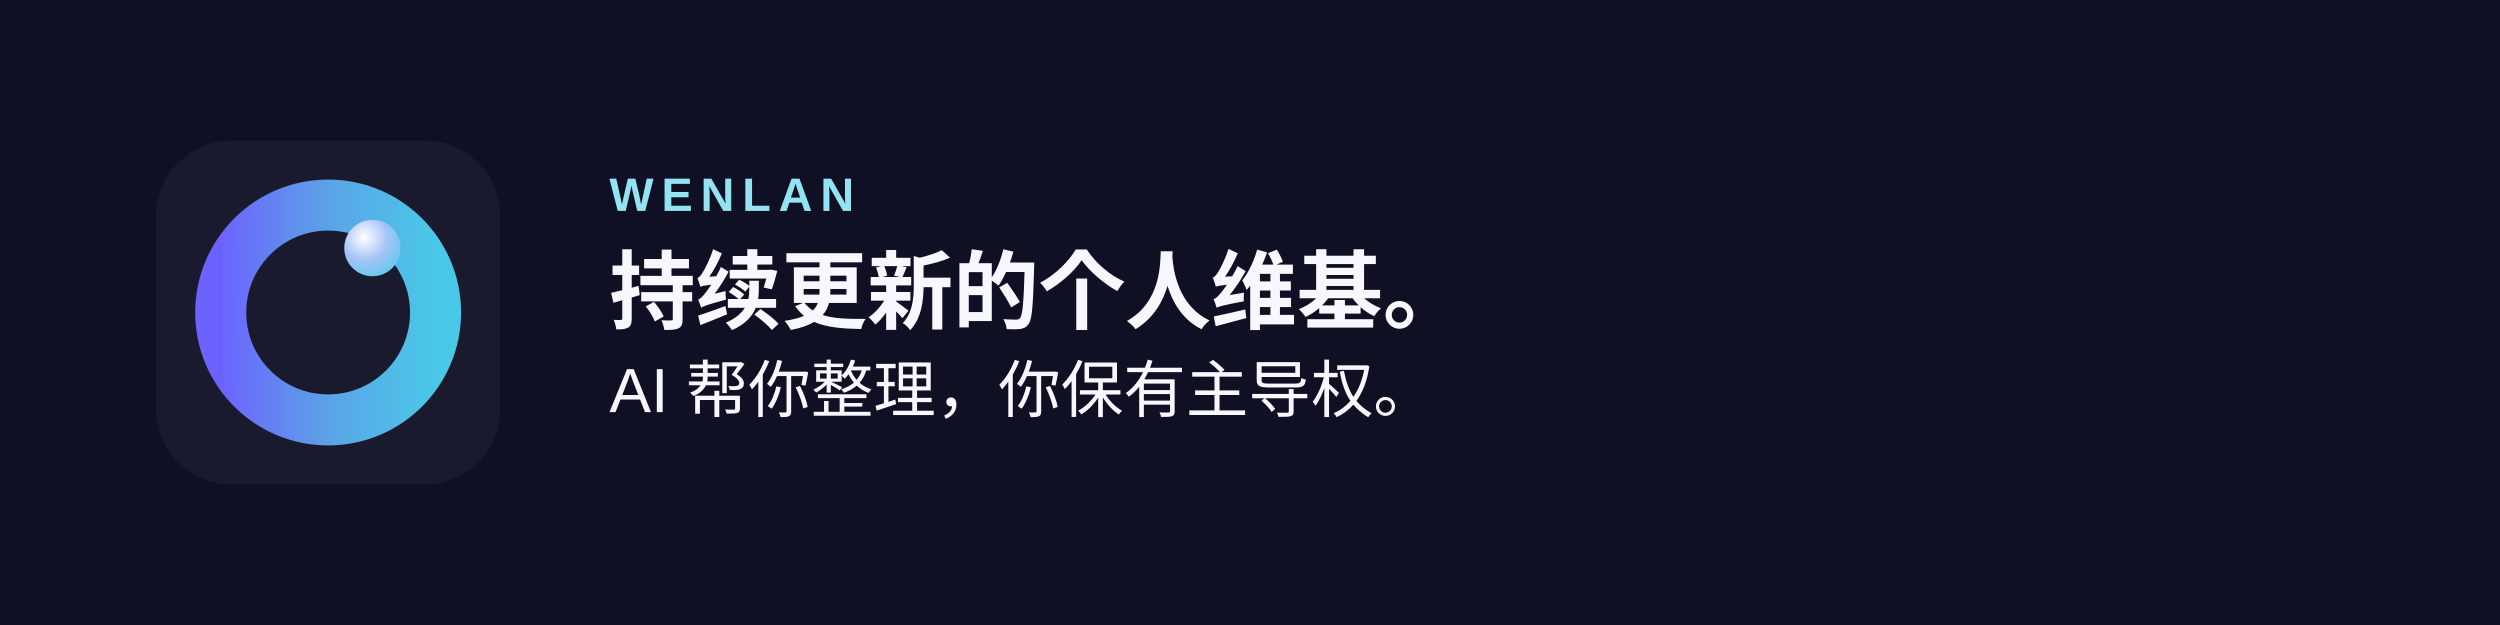
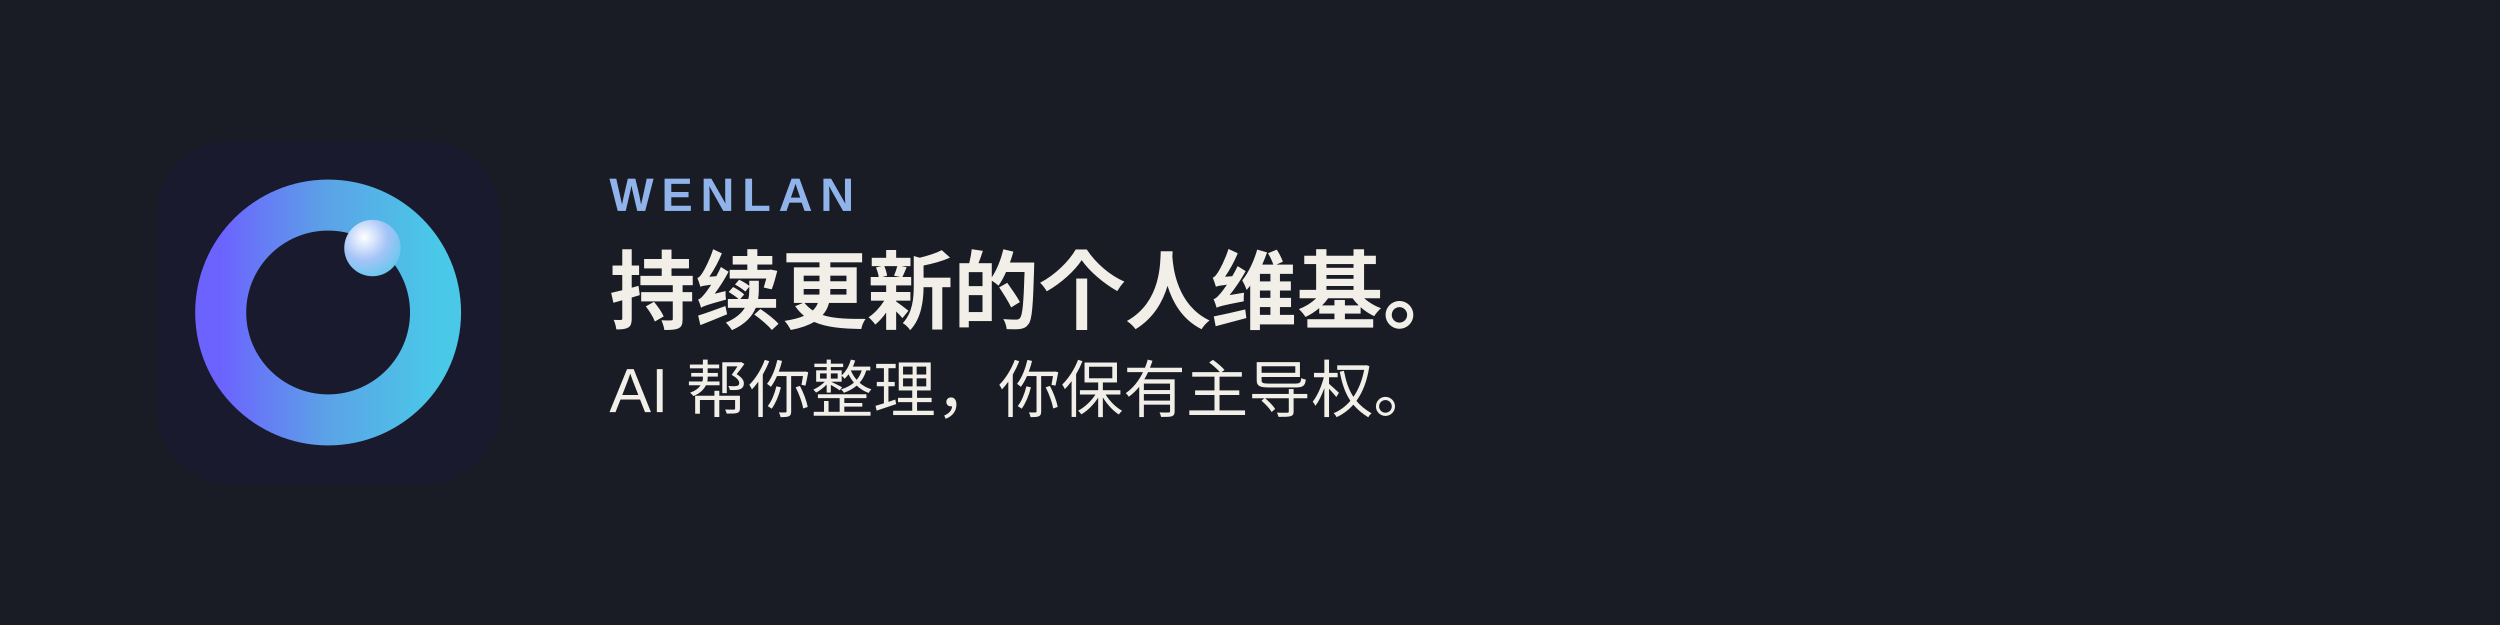
<svg xmlns="http://www.w3.org/2000/svg" width="1280" height="320" viewBox="0 0 1280 320" fill="none" role="img" aria-labelledby="title desc">
-   <rect width="1280" height="320" fill="#101024" />
+   <rect width="1280" height="320" fill="#191C24" />
  <g transform="translate(80 72) scale(0.34375)">
    <rect width="512" height="512" rx="112" fill="#1A1A2E" />
    <circle cx="256" cy="256" r="160" fill="none" stroke="url(#banner-zh-Hans-desktop-ring)" stroke-width="76" />
    <circle cx="322" cy="160" r="42" fill="url(#banner-zh-Hans-desktop-orb)" />
  </g>
-   <text x="312" y="108" fill="#93E3F2" font-family="Arial, &quot;PingFang SC&quot;, sans-serif" font-size="24" font-weight="700" text-anchor="start" letter-spacing="4">WENLAN</text>
-   <text x="312" y="165" fill="#F7F8FF" font-family="Arial, &quot;PingFang SC&quot;, sans-serif" font-size="44" font-weight="700" text-anchor="start">持续更新的个人维基。</text>
-   <text x="312" y="211" fill="#F7F8FF" font-family="Arial, &quot;PingFang SC&quot;, sans-serif" font-size="32" font-weight="400" text-anchor="start">AI 帮你整理，你保有主导权。</text>
+   <text x="312" y="108" fill="#8FB3EA" font-family="Arial, &quot;PingFang SC&quot;, sans-serif" font-size="24" font-weight="700" text-anchor="start" letter-spacing="4">WENLAN</text>
+   <text x="312" y="165" fill="#F1EFE8" font-family="Arial, &quot;PingFang SC&quot;, sans-serif" font-size="44" font-weight="700" text-anchor="start">持续更新的个人维基。</text>
+   <text x="312" y="211" fill="#F1EFE8" font-family="Arial, &quot;PingFang SC&quot;, sans-serif" font-size="32" font-weight="400" text-anchor="start">AI 帮你整理，你保有主导权。</text>
  <defs>
    <linearGradient id="banner-zh-Hans-desktop-ring" x1="96" y1="256" x2="416" y2="256" gradientUnits="userSpaceOnUse">
      <stop stop-color="#6C63FF" />
      <stop offset="0.5" stop-color="#5BA3E6" />
      <stop offset="1" stop-color="#4AC8E8" />
    </linearGradient>
    <radialGradient id="banner-zh-Hans-desktop-orb" cx="0" cy="0" r="1" gradientUnits="userSpaceOnUse" gradientTransform="translate(310 144) rotate(52.125) scale(76.0263)">
      <stop stop-color="#FFFFFF" />
      <stop offset="0.45" stop-color="#A5C4F7" />
      <stop offset="1" stop-color="#4AC8E8" />
    </radialGradient>
  </defs>
</svg>
